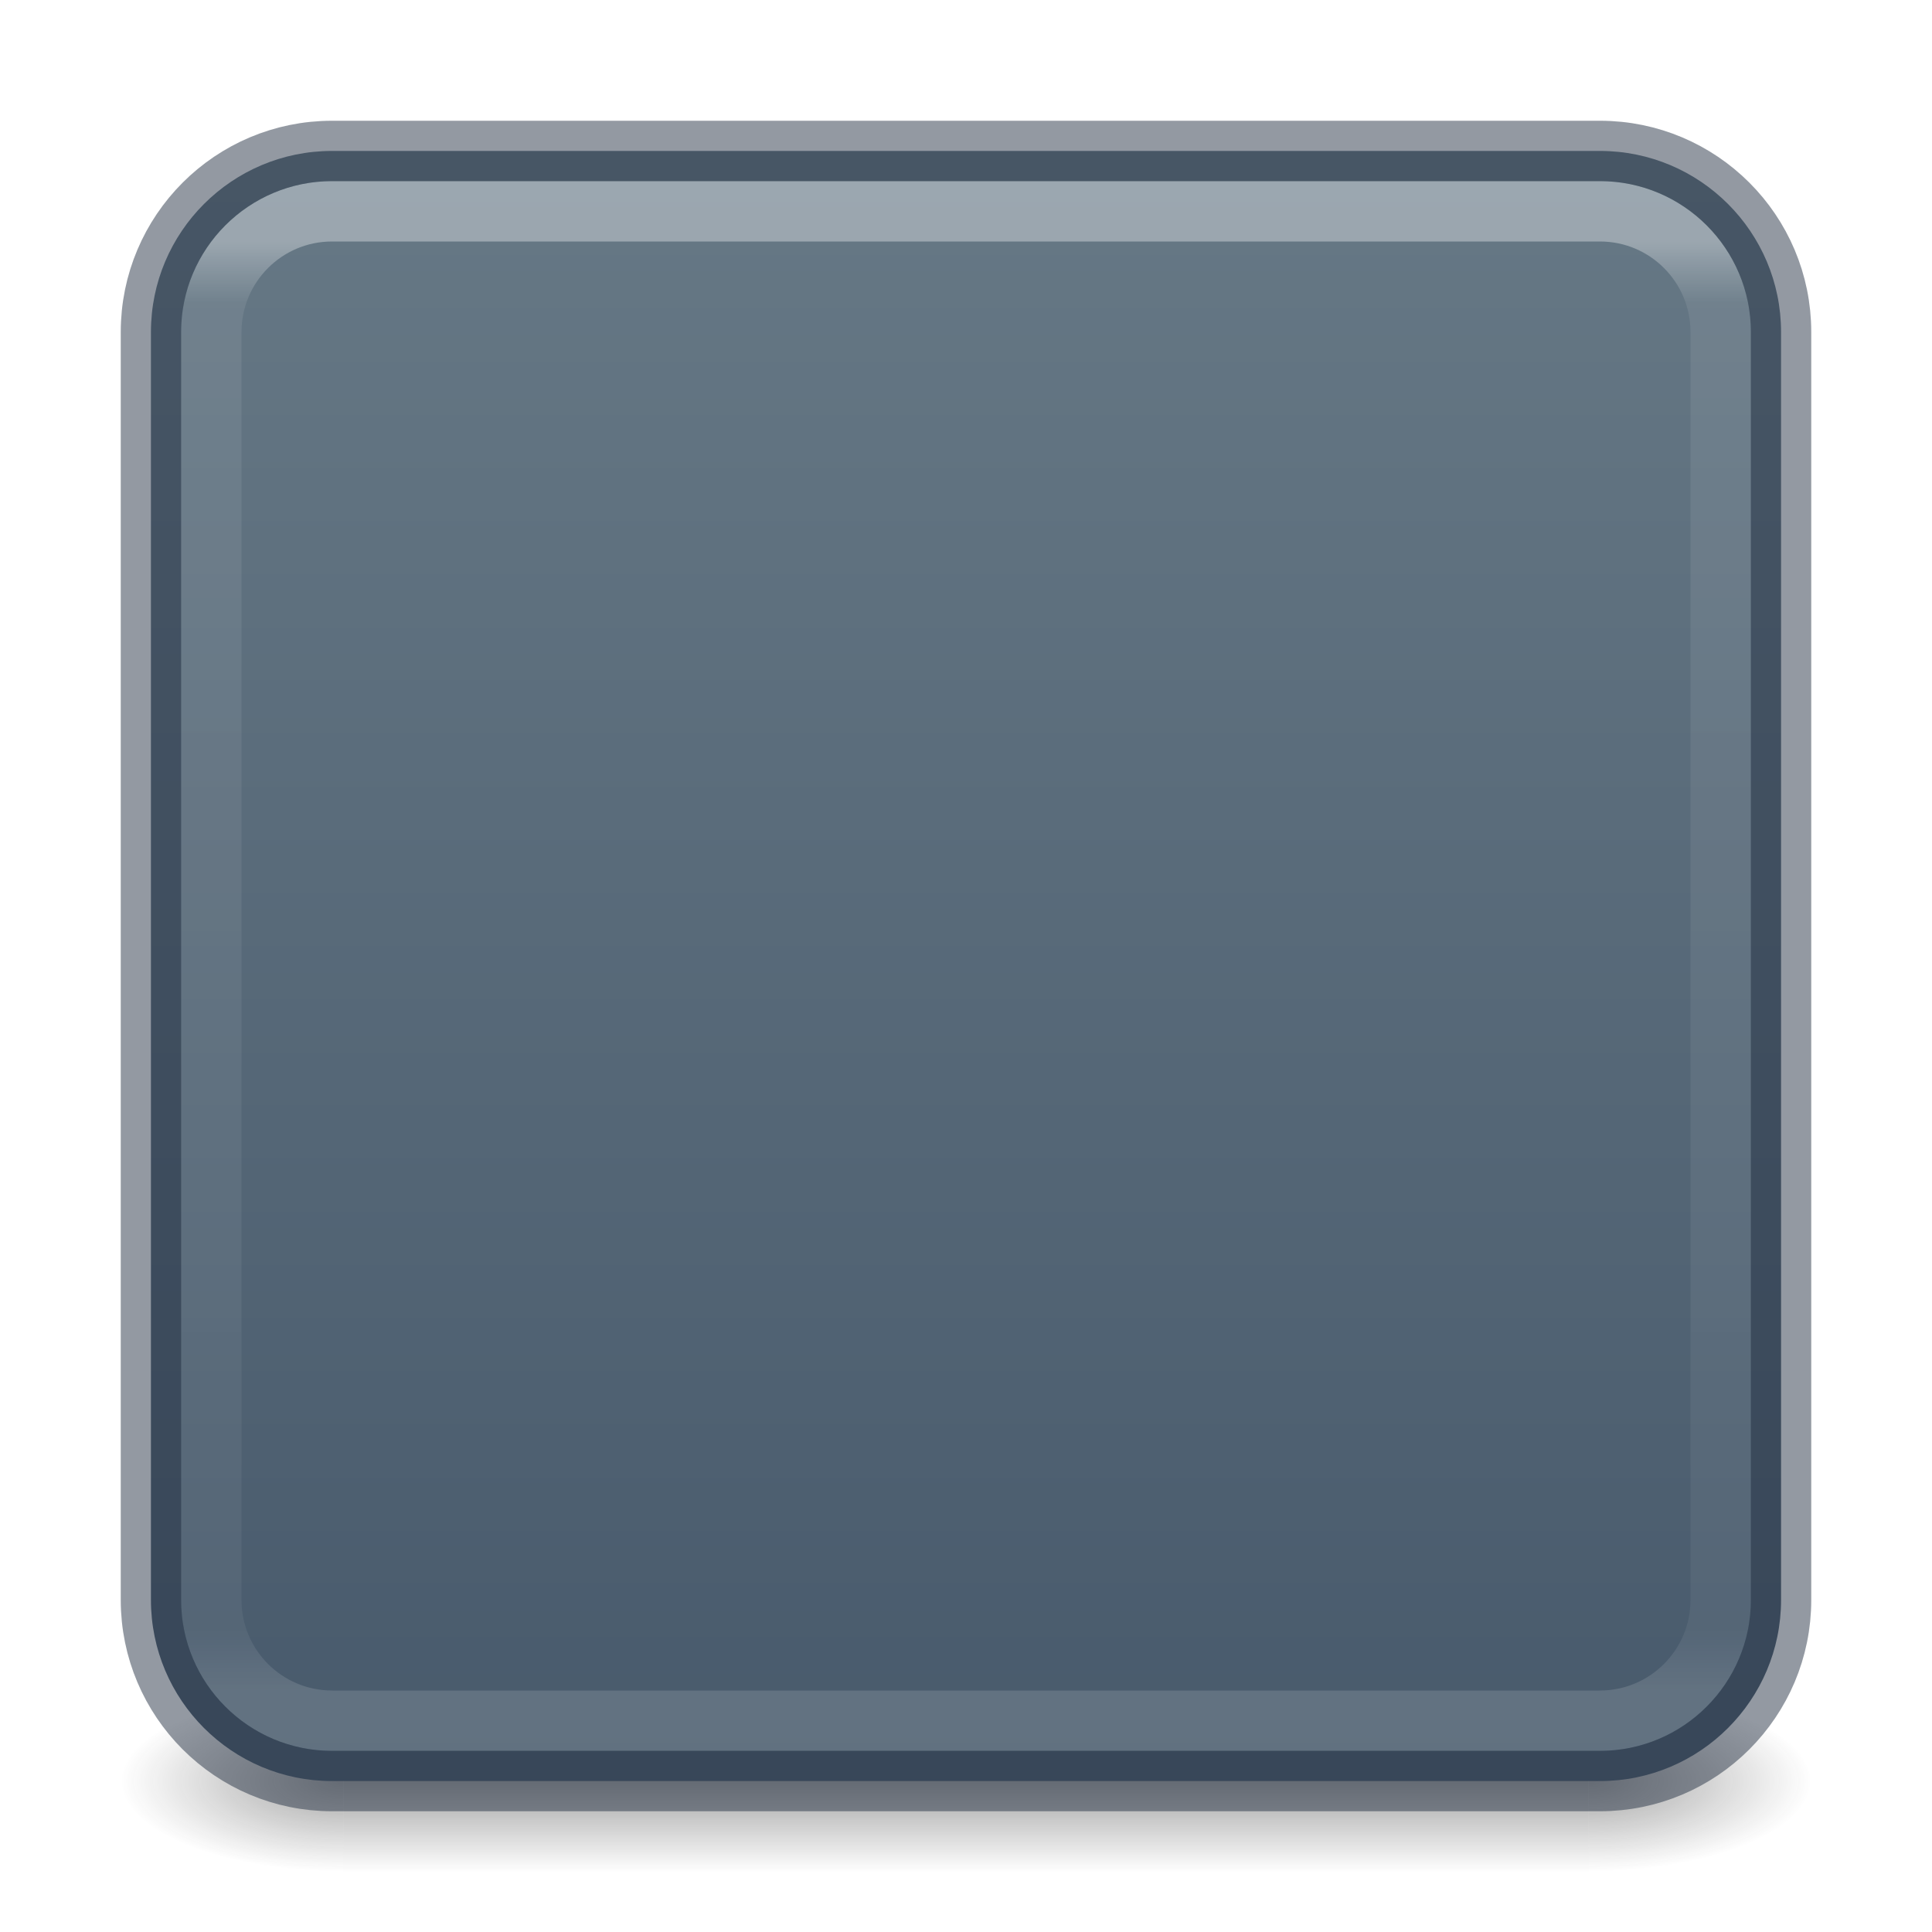
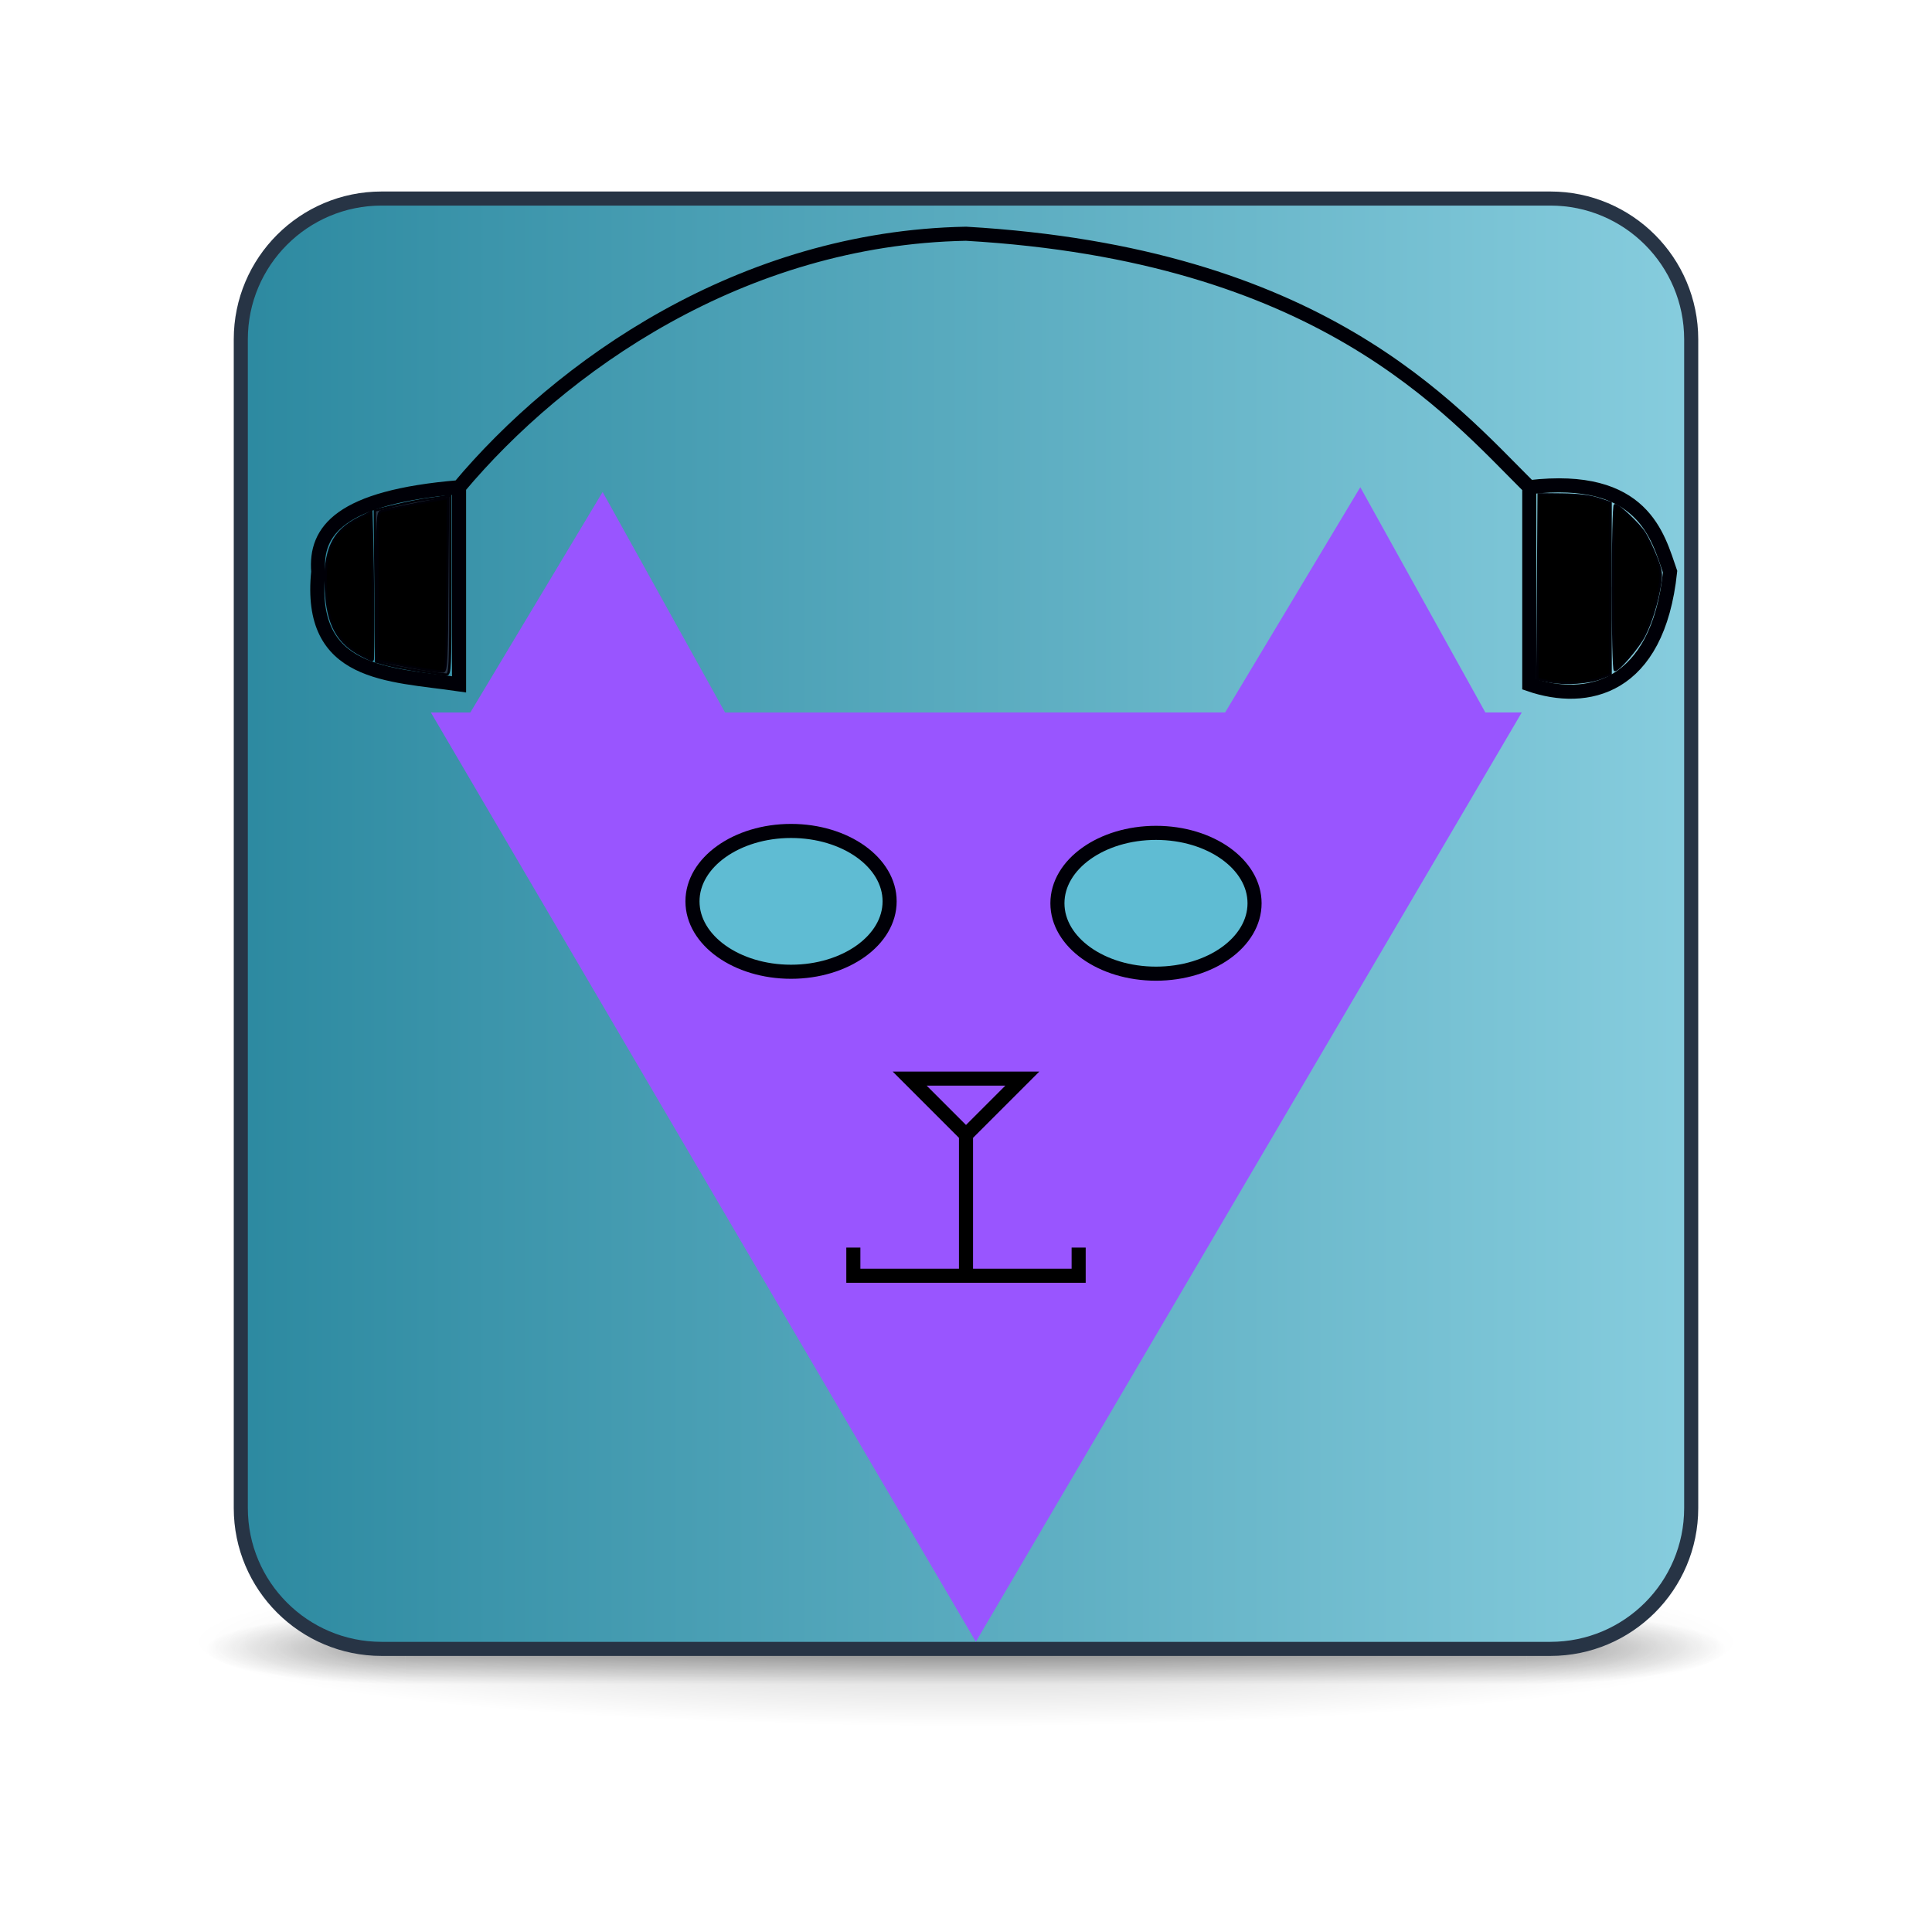
- <svg xmlns="http://www.w3.org/2000/svg" xmlns:xlink="http://www.w3.org/1999/xlink" version="1.1" width="32" height="32" id="svg6860">
-   <defs id="defs6862">
-     <linearGradient id="linearGradient857">
-       <stop style="stop-color:#667885;stop-opacity:1" offset="0" id="stop853" />
-       <stop style="stop-color:#485a6c;stop-opacity:1" offset="1" id="stop855" />
+ <svg xmlns="http://www.w3.org/2000/svg" xmlns:xlink="http://www.w3.org/1999/xlink" id="svg4379" height="34.05" width="34.3" version="1.1">
+   <defs id="defs4381">
+     <linearGradient id="linearGradient2616">
+       <stop style="stop-color:#2c89a0;stop-opacity:1" offset="0" id="stop2612" />
+       <stop style="stop-color:#87cdde;stop-opacity:1" offset="1" id="stop2614" />
    </linearGradient>
-     <linearGradient x1="24" y1="6.24" x2="24" y2="41.76" id="linearGradient4161" xlink:href="#linearGradient3924-0" gradientUnits="userSpaceOnUse" gradientTransform="matrix(0.6756757,0,0,0.6756757,-0.216217,-0.2162063)" />
-     <linearGradient id="linearGradient3924-0">
-       <stop id="stop3926-6" style="stop-color:#ffffff;stop-opacity:1" offset="0" />
-       <stop id="stop3928-3" style="stop-color:#ffffff;stop-opacity:0.235" offset="0.042" />
-       <stop id="stop3930-2" style="stop-color:#ffffff;stop-opacity:0.157" offset="0.958" />
-       <stop id="stop3932-62" style="stop-color:#ffffff;stop-opacity:0.392" offset="1" />
+     <linearGradient id="linearGradient1218">
+       <stop style="stop-color:#87cdde;stop-opacity:1;" offset="0" id="stop1214" />
+       <stop style="stop-color:#87cdde;stop-opacity:0;" offset="1" id="stop1216" />
    </linearGradient>
-     <radialGradient cx="4.993" cy="43.5" r="2.5" fx="4.993" fy="43.5" id="radialGradient2976" xlink:href="#linearGradient3688-166-749-6" gradientUnits="userSpaceOnUse" gradientTransform="matrix(2.003784,0,0,1.4,27.98813,-17.4)" />
-     <linearGradient id="linearGradient3688-166-749-6">
-       <stop id="stop2883-8" style="stop-color:#181818;stop-opacity:1" offset="0" />
-       <stop id="stop2885-3" style="stop-color:#181818;stop-opacity:0" offset="1" />
+     <linearGradient gradientTransform="matrix(0.6824324,0,0,0.6824324,0.771622,0.02162824)" gradientUnits="userSpaceOnUse" xlink:href="#linearGradient3924-776" id="linearGradient3159" y2="43" x2="24" y1="5" x1="24" />
+     <linearGradient id="linearGradient3924-776">
+       <stop offset="0" style="stop-color:#ffffff;stop-opacity:1" id="stop3124" />
+       <stop offset="0.063" style="stop-color:#ffffff;stop-opacity:0.235" id="stop3126" />
+       <stop offset="0.951" style="stop-color:#ffffff;stop-opacity:0.157" id="stop3128" />
+       <stop offset="1" style="stop-color:#ffffff;stop-opacity:0.392" id="stop3130" />
    </linearGradient>
-     <radialGradient cx="4.993" cy="43.5" r="2.5" fx="4.993" fy="43.5" id="radialGradient2978" xlink:href="#linearGradient3688-464-309-7" gradientUnits="userSpaceOnUse" gradientTransform="matrix(2.003784,0,0,1.4,-20.01187,-104.4)" />
-     <linearGradient id="linearGradient3688-464-309-7">
-       <stop id="stop2889-0" style="stop-color:#181818;stop-opacity:1" offset="0" />
-       <stop id="stop2891-66" style="stop-color:#181818;stop-opacity:0" offset="1" />
+     <radialGradient gradientTransform="matrix(2.003784,0,0,1.4,27.98813,-17.4)" gradientUnits="userSpaceOnUse" xlink:href="#linearGradient3688-166-749-5" id="radialGradient2455-1" fy="43.5" fx="4.993" r="2.5" cy="43.5" cx="4.993" />
+     <linearGradient id="linearGradient3688-166-749-5">
+       <stop offset="0" style="stop-color:#181818;stop-opacity:1" id="stop2883-0" />
+       <stop offset="1" style="stop-color:#181818;stop-opacity:0" id="stop2885-5" />
    </linearGradient>
-     <linearGradient x1="25.058" y1="47.028" x2="25.058" y2="39.999" id="linearGradient2980" xlink:href="#linearGradient3702-501-757-3" gradientUnits="userSpaceOnUse" />
-     <linearGradient id="linearGradient3702-501-757-3">
-       <stop id="stop2895-3" style="stop-color:#181818;stop-opacity:0" offset="0" />
-       <stop id="stop2897-28" style="stop-color:#181818;stop-opacity:1" offset="0.5" />
-       <stop id="stop2899-8" style="stop-color:#181818;stop-opacity:0" offset="1" />
+     <radialGradient gradientTransform="matrix(2.003784,0,0,1.4,-20.01187,-104.4)" gradientUnits="userSpaceOnUse" xlink:href="#linearGradient3688-464-309-8" id="radialGradient2457-5" fy="43.5" fx="4.993" r="2.5" cy="43.5" cx="4.993" />
+     <linearGradient id="linearGradient3688-464-309-8">
+       <stop offset="0" style="stop-color:#181818;stop-opacity:1" id="stop2889-9" />
+       <stop offset="1" style="stop-color:#181818;stop-opacity:0" id="stop2891-4" />
    </linearGradient>
-     <linearGradient xlink:href="#linearGradient857" id="linearGradient856-2" x1="23.528" y1="6.083" x2="23.528" y2="44.233" gradientUnits="userSpaceOnUse" gradientTransform="matrix(0.6923078,0,0,0.6923079,-0.6153997,-1.307693)" />
+     <linearGradient gradientUnits="userSpaceOnUse" xlink:href="#linearGradient3702-501-757-0" id="linearGradient2459-7" y2="39.999" x2="25.058" y1="47.028" x1="25.058" />
+     <linearGradient id="linearGradient3702-501-757-0">
+       <stop offset="0" style="stop-color:#181818;stop-opacity:0" id="stop2895-0" />
+       <stop offset="0.5" style="stop-color:#181818;stop-opacity:1" id="stop2897-2" />
+       <stop offset="1" style="stop-color:#181818;stop-opacity:0" id="stop2899-6" />
+     </linearGradient>
+     <linearGradient id="linearGradient3811">
+       <stop offset="0" style="stop-color:#000000;stop-opacity:1" id="stop3813" />
+       <stop offset="1" style="stop-color:#000000;stop-opacity:0" id="stop3815" />
+     </linearGradient>
+     <radialGradient gradientTransform="matrix(0.3890981,0,0,0.04244707,18.71759,25.18257)" gradientUnits="userSpaceOnUse" xlink:href="#linearGradient3811" id="radialGradient4377" fy="93.468" fx="-4.029" r="35.338" cy="93.468" cx="-4.029" />
+     <linearGradient xlink:href="#linearGradient1218" id="linearGradient1220" x1="12.5" y1="67" x2="115.5" y2="67" gradientUnits="userSpaceOnUse" gradientTransform="matrix(0.25,0,0,0.25,1.15,-0.3499998)" />
+     <linearGradient xlink:href="#linearGradient2616" id="linearGradient3452" gradientUnits="userSpaceOnUse" x1="12" y1="67" x2="116" y2="67" gradientTransform="matrix(0.25,0,0,0.25,1.15,-0.3499998)" />
  </defs>
-   <g style="display:inline" id="g2036-2" transform="matrix(0.6999997,0,0,0.3333336,-0.8000002,15.33333)">
-     <g style="opacity:0.4" id="g3712-3" transform="matrix(1.052632,0,0,1.285713,-1.263158,-13.42854)">
-       <rect style="fill:url(#radialGradient2976);fill-opacity:1;stroke:none" id="rect2801-0" y="40" x="38" height="7" width="5" />
-       <rect style="fill:url(#radialGradient2978);fill-opacity:1;stroke:none" id="rect3696-2" transform="scale(-1,-1)" y="-47" x="-10" height="7" width="5" />
-       <rect style="fill:url(#linearGradient2980);fill-opacity:1;stroke:none" id="rect3700-1" y="40" x="10" height="7" width="28" />
+   <path d="m 30.9,29.15 a 13.75,1.5 0 0 1 -27.5,0 13.75,1.5 0 1 1 27.5,0 z" id="path3041" style="color:#000000;display:inline;overflow:visible;visibility:visible;opacity:0.2;fill:url(#radialGradient4377);fill-opacity:1;fill-rule:nonzero;stroke:none;stroke-width:0.25;marker:none;enable-background:accumulate" />
+   <g transform="matrix(0.6749998,0,0,0.138889,0.949999,23.37222)" id="g2036" style="display:inline">
+     <g transform="matrix(1.052632,0,0,1.285713,-1.263158,-13.42854)" id="g3712" style="opacity:0.4">
+       <rect width="5" height="7" x="38" y="40" id="rect2801" style="fill:url(#radialGradient2455-1);fill-opacity:1;stroke:none" />
+       <rect width="5" height="7" x="-10" y="-47" transform="scale(-1)" id="rect3696" style="fill:url(#radialGradient2457-5);fill-opacity:1;stroke:none" />
+       <rect width="28" height="7" x="10" y="40" id="rect3700" style="fill:url(#linearGradient2459-7);fill-opacity:1;stroke:none" />
    </g>
  </g>
-   <rect style="color:#000000;display:inline;overflow:visible;visibility:visible;opacity:1;fill:url(#linearGradient856-2);fill-opacity:1;fill-rule:nonzero;stroke:none;stroke-width:1;stroke-opacity:0.5;marker:none;enable-background:accumulate" id="rect5505-21-1" y="2.5" x="2.5" ry="3" rx="3" height="27" width="27" />
-   <rect style="opacity:0.35;fill:none;stroke:url(#linearGradient4161);stroke-width:1;stroke-linecap:round;stroke-linejoin:round;stroke-miterlimit:4;stroke-dasharray:none;stroke-dashoffset:0;stroke-opacity:1" id="rect6741-7-4" y="3.5" x="3.5" ry="2" rx="2" height="25" width="25" />
-   <rect style="color:#000000;display:inline;overflow:visible;visibility:visible;opacity:0.5;fill:none;fill-opacity:1;fill-rule:nonzero;stroke:#273445;stroke-width:1;stroke-opacity:1;marker:none;enable-background:accumulate" id="rect869" y="2.5" x="2.5" ry="3" rx="3" height="27" width="27" />
+   <rect width="25.75" height="25.75" rx="2.5" ry="2.5" x="4.275" y="3.525" id="rect5505-21-3" style="color:#000000;display:inline;overflow:visible;visibility:visible;fill:url(#linearGradient1220);fill-opacity:1;fill-rule:nonzero;stroke:none;stroke-width:0.25;marker:none;enable-background:accumulate" />
+   <rect width="25.25" height="25.25" rx="2.25" ry="2.25" x="4.525" y="3.775" id="rect6741-7" style="opacity:0.3;fill:none;stroke:url(#linearGradient3159);stroke-width:0.25;stroke-linecap:round;stroke-linejoin:round;stroke-miterlimit:4;stroke-dasharray:none;stroke-dashoffset:0;stroke-opacity:1" />
+   <rect width="25.75" height="25.75" rx="2.5" ry="2.5" x="4.275" y="3.525" id="rect5505-21-6" style="color:#000000;display:inline;overflow:visible;visibility:visible;opacity:1;fill:url(#linearGradient3452);fill-opacity:1;fill-rule:nonzero;stroke:#273445;stroke-width:0.25;stroke-linecap:round;stroke-linejoin:round;stroke-miterlimit:4;stroke-dasharray:none;stroke-dashoffset:0;stroke-opacity:1;marker:none;enable-background:accumulate" />
+   <path style="opacity:1;fill:#9955ff;fill-rule:nonzero" id="path4278" d="M 114,40 63.249,125.301 14.751,38.699 Z" transform="matrix(0.1951075,-0.00252915,0.00245706,0.1919273,4.676828,5.259966)" />
+   <path style="opacity:1;fill:#9955ff;fill-rule:nonzero" id="path4400" d="M 13.15,13.15 8.101,13.065 10.699,8.735 Z" />
+   <path style="opacity:1;fill:#9955ff;fill-rule:nonzero" id="path4486" d="m 26.601,13.065 -5.049,-0.085 2.598,-4.33 z" />
+   <path style="fill:none;fill-opacity:1;stroke:#000007;stroke-width:0.25;stroke-linecap:butt;stroke-linejoin:miter;stroke-miterlimit:4;stroke-dasharray:none;stroke-opacity:1" d="M 8.15,8.65 C 6.034,8.826 5.592,9.425 5.65,10.15 c -0.19,1.852 1.248,1.818 2.5,2 V 8.65 c 1.797,-2.142 5.002,-4.425 9,-4.5 6.28,0.363 8.581,3.086 10,4.5 V 12.15 c 1.021,0.354 2.281,0.086 2.5,-2 -0.215,-0.617 -0.471,-1.739 -2.5,-1.5" id="path4521" />
+   <path style="opacity:1;fill:#273445;fill-opacity:1;fill-rule:nonzero;stroke:#000007;stroke-width:0.042;stroke-miterlimit:4;stroke-dasharray:none;stroke-opacity:1" d="M 7.451,11.911 C 7.232,11.878 6.968,11.827 6.865,11.799 l -0.188,-0.052 -0.011,-1.342 -0.011,-1.342 0.367,-0.088 c 0.202,-0.048 0.461,-0.1 0.576,-0.114 0.115,-0.014 0.252,-0.034 0.304,-0.045 l 0.094,-0.019 v 1.592 c 0,1.49 -0.005,1.591 -0.073,1.588 -0.04,-0.002 -0.252,-0.031 -0.471,-0.064 z" id="path16138" />
+   <path style="opacity:1;fill:#000000;fill-opacity:1;fill-rule:nonzero;stroke:#000007;stroke-width:0.042;stroke-miterlimit:4;stroke-dasharray:none;stroke-opacity:1" d="M 6.425,11.638 C 5.995,11.416 5.816,11.088 5.785,10.467 5.751,9.767 5.907,9.431 6.373,9.198 l 0.22,-0.11 0.01,0.347 c 0.023,0.797 0.03,2.293 0.011,2.292 -0.012,-0.001 -0.096,-0.041 -0.188,-0.088 z" id="path16177" />
+   <path style="opacity:1;fill:#000000;fill-opacity:1;fill-rule:nonzero;stroke:#000007;stroke-width:0.042;stroke-miterlimit:4;stroke-dasharray:none;stroke-opacity:1" d="M 7.493,11.876 C 7.32,11.847 7.07,11.8 6.938,11.773 l -0.241,-0.05 v -1.313 c 0,-1.214 0.005,-1.315 0.073,-1.334 0.081,-0.024 0.833,-0.175 1.047,-0.211 l 0.137,-0.023 -0.011,1.537 c -0.009,1.33 -0.019,1.538 -0.074,1.544 -0.035,0.004 -0.204,-0.017 -0.377,-0.046 z" id="path16253" />
+   <path style="opacity:1;fill:#000000;fill-opacity:1;fill-rule:nonzero;stroke:#000007;stroke-width:0.042;stroke-miterlimit:4;stroke-dasharray:none;stroke-opacity:1" d="m 27.515,12.099 -0.22,-0.043 0.011,-1.64 0.011,-1.64 0.421,0.004 c 0.276,0.003 0.496,0.029 0.638,0.077 l 0.218,0.072 v 1.52 1.52 l -0.165,0.066 c -0.217,0.087 -0.639,0.116 -0.914,0.063 z" id="path16292" />
+   <path style="opacity:1;fill:#000000;fill-opacity:1;fill-rule:nonzero;stroke:#000007;stroke-width:0.042;stroke-miterlimit:4;stroke-dasharray:none;stroke-opacity:1" d="m 28.635,10.431 c 0,-0.806 0.016,-1.465 0.036,-1.465 0.065,0 0.431,0.346 0.526,0.499 0.052,0.083 0.143,0.272 0.202,0.422 0.093,0.236 0.103,0.302 0.071,0.495 -0.052,0.321 -0.157,0.663 -0.278,0.901 -0.103,0.204 -0.452,0.614 -0.522,0.614 -0.02,0 -0.036,-0.659 -0.036,-1.465 z" id="path16331" />
+   <ellipse style="opacity:1;fill:#5fbcd3;fill-opacity:1;fill-rule:nonzero;stroke:#000007;stroke-width:0.25;stroke-miterlimit:4;stroke-dasharray:none;stroke-opacity:1" id="path16433" cx="14.044" cy="16.003" rx="1.75" ry="1.25" />
+   <ellipse style="opacity:1;fill:#5fbcd3;fill-opacity:1;fill-rule:nonzero;stroke:#000007;stroke-width:0.25;stroke-miterlimit:4;stroke-dasharray:none;stroke-opacity:1" id="ellipse16435" cx="20.523" cy="16.037" rx="1.75" ry="1.25" />
+   <path style="fill:none;stroke:#000000;stroke-width:0.25px;stroke-linecap:butt;stroke-linejoin:miter;stroke-opacity:1" d="m 15.15,22.15 v 0.5 h 2 v -1 1 h 2 v -0.5" id="path16553" />
+   <path style="fill:none;stroke:#000000;stroke-width:0.25px;stroke-linecap:butt;stroke-linejoin:miter;stroke-opacity:1" d="m 17.15,21.65 v -1.5 l -1,-1 h 2 l -1,1" id="path16668" />
</svg>
